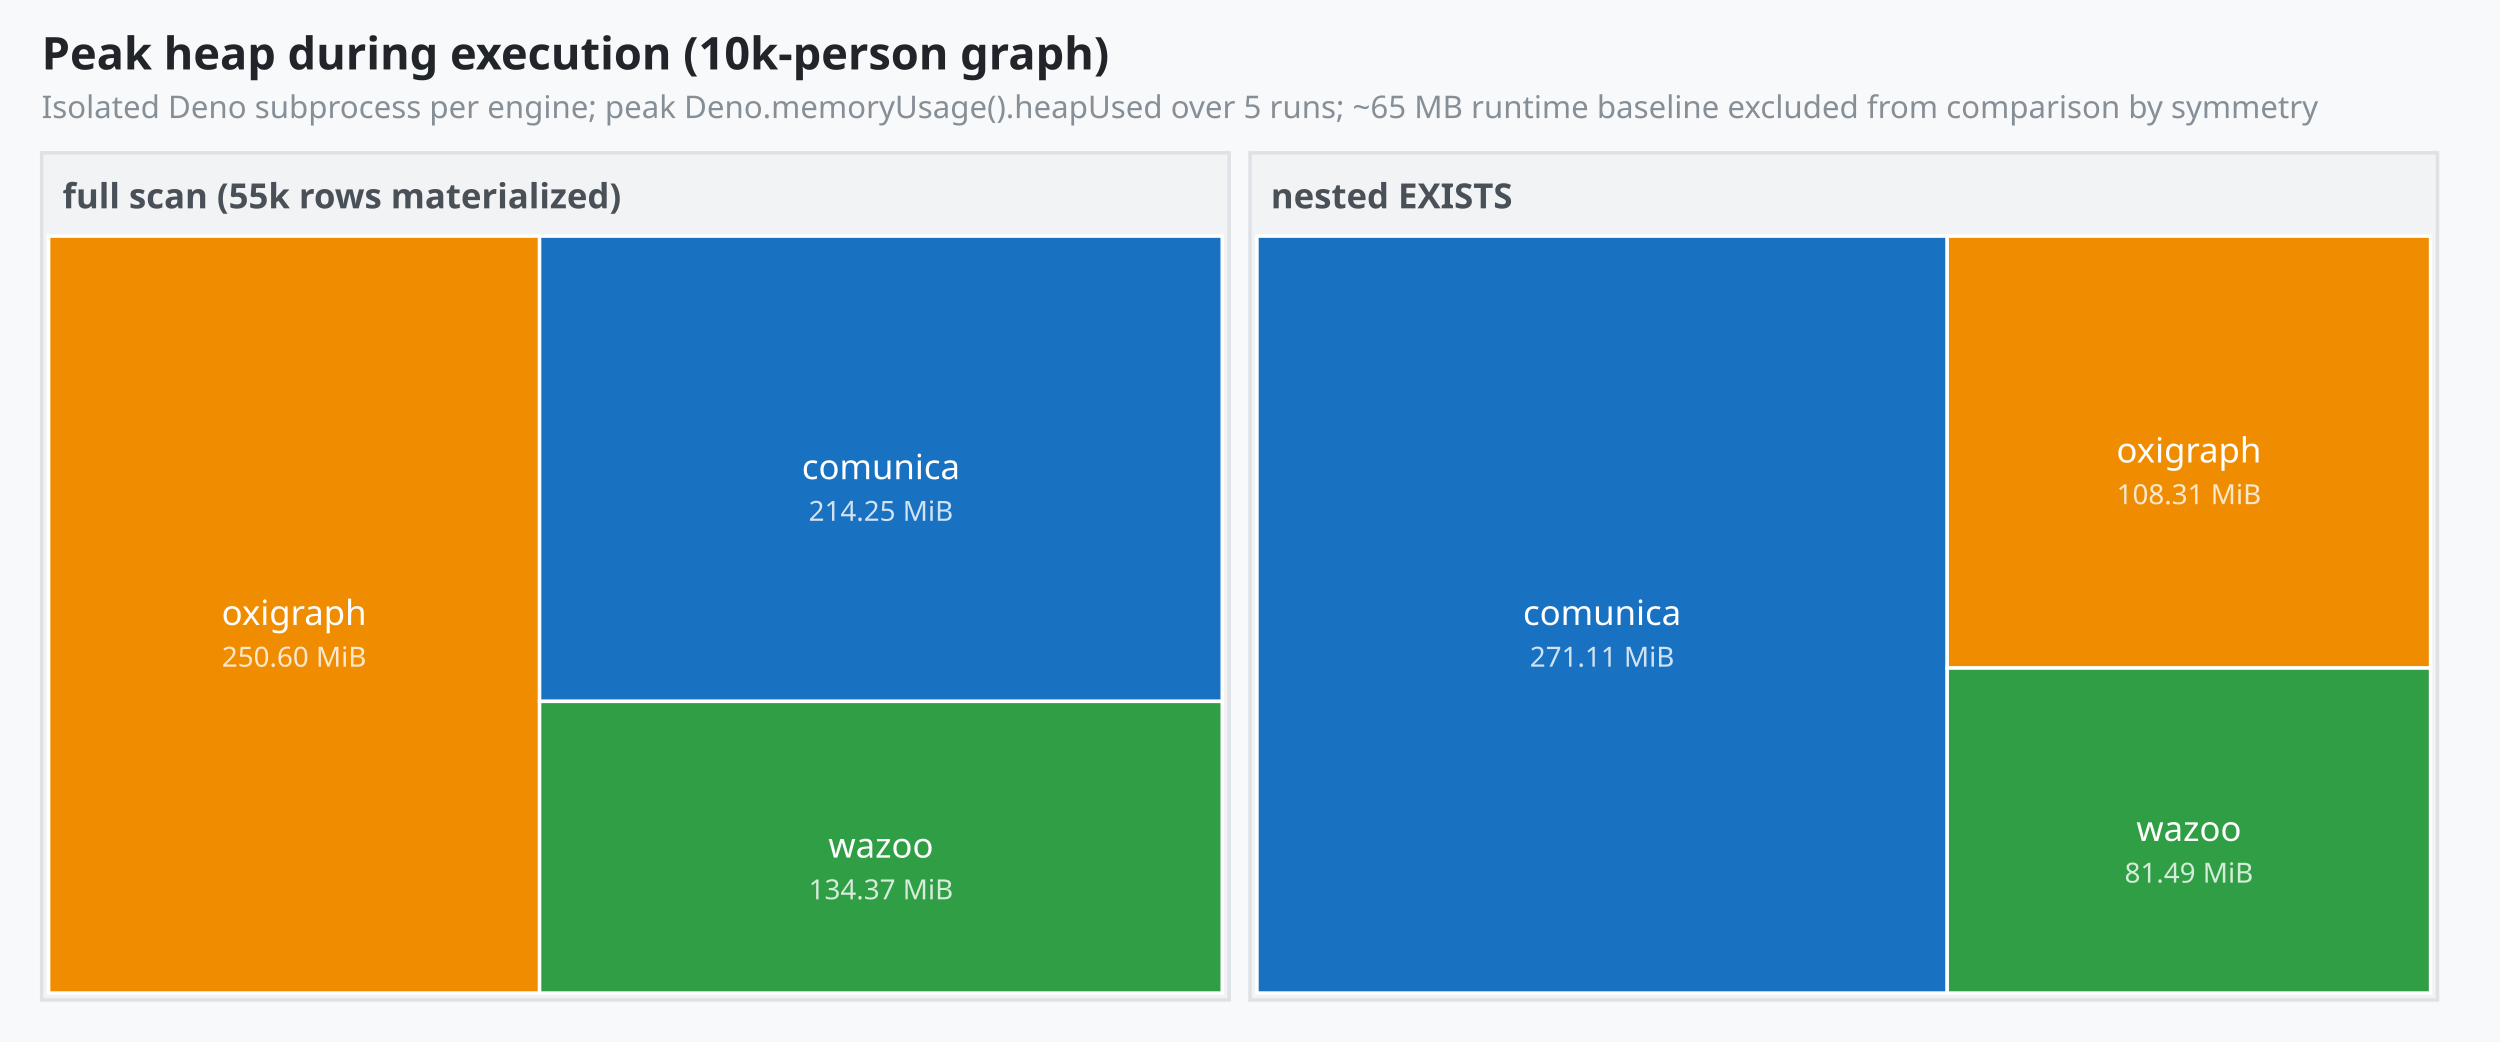
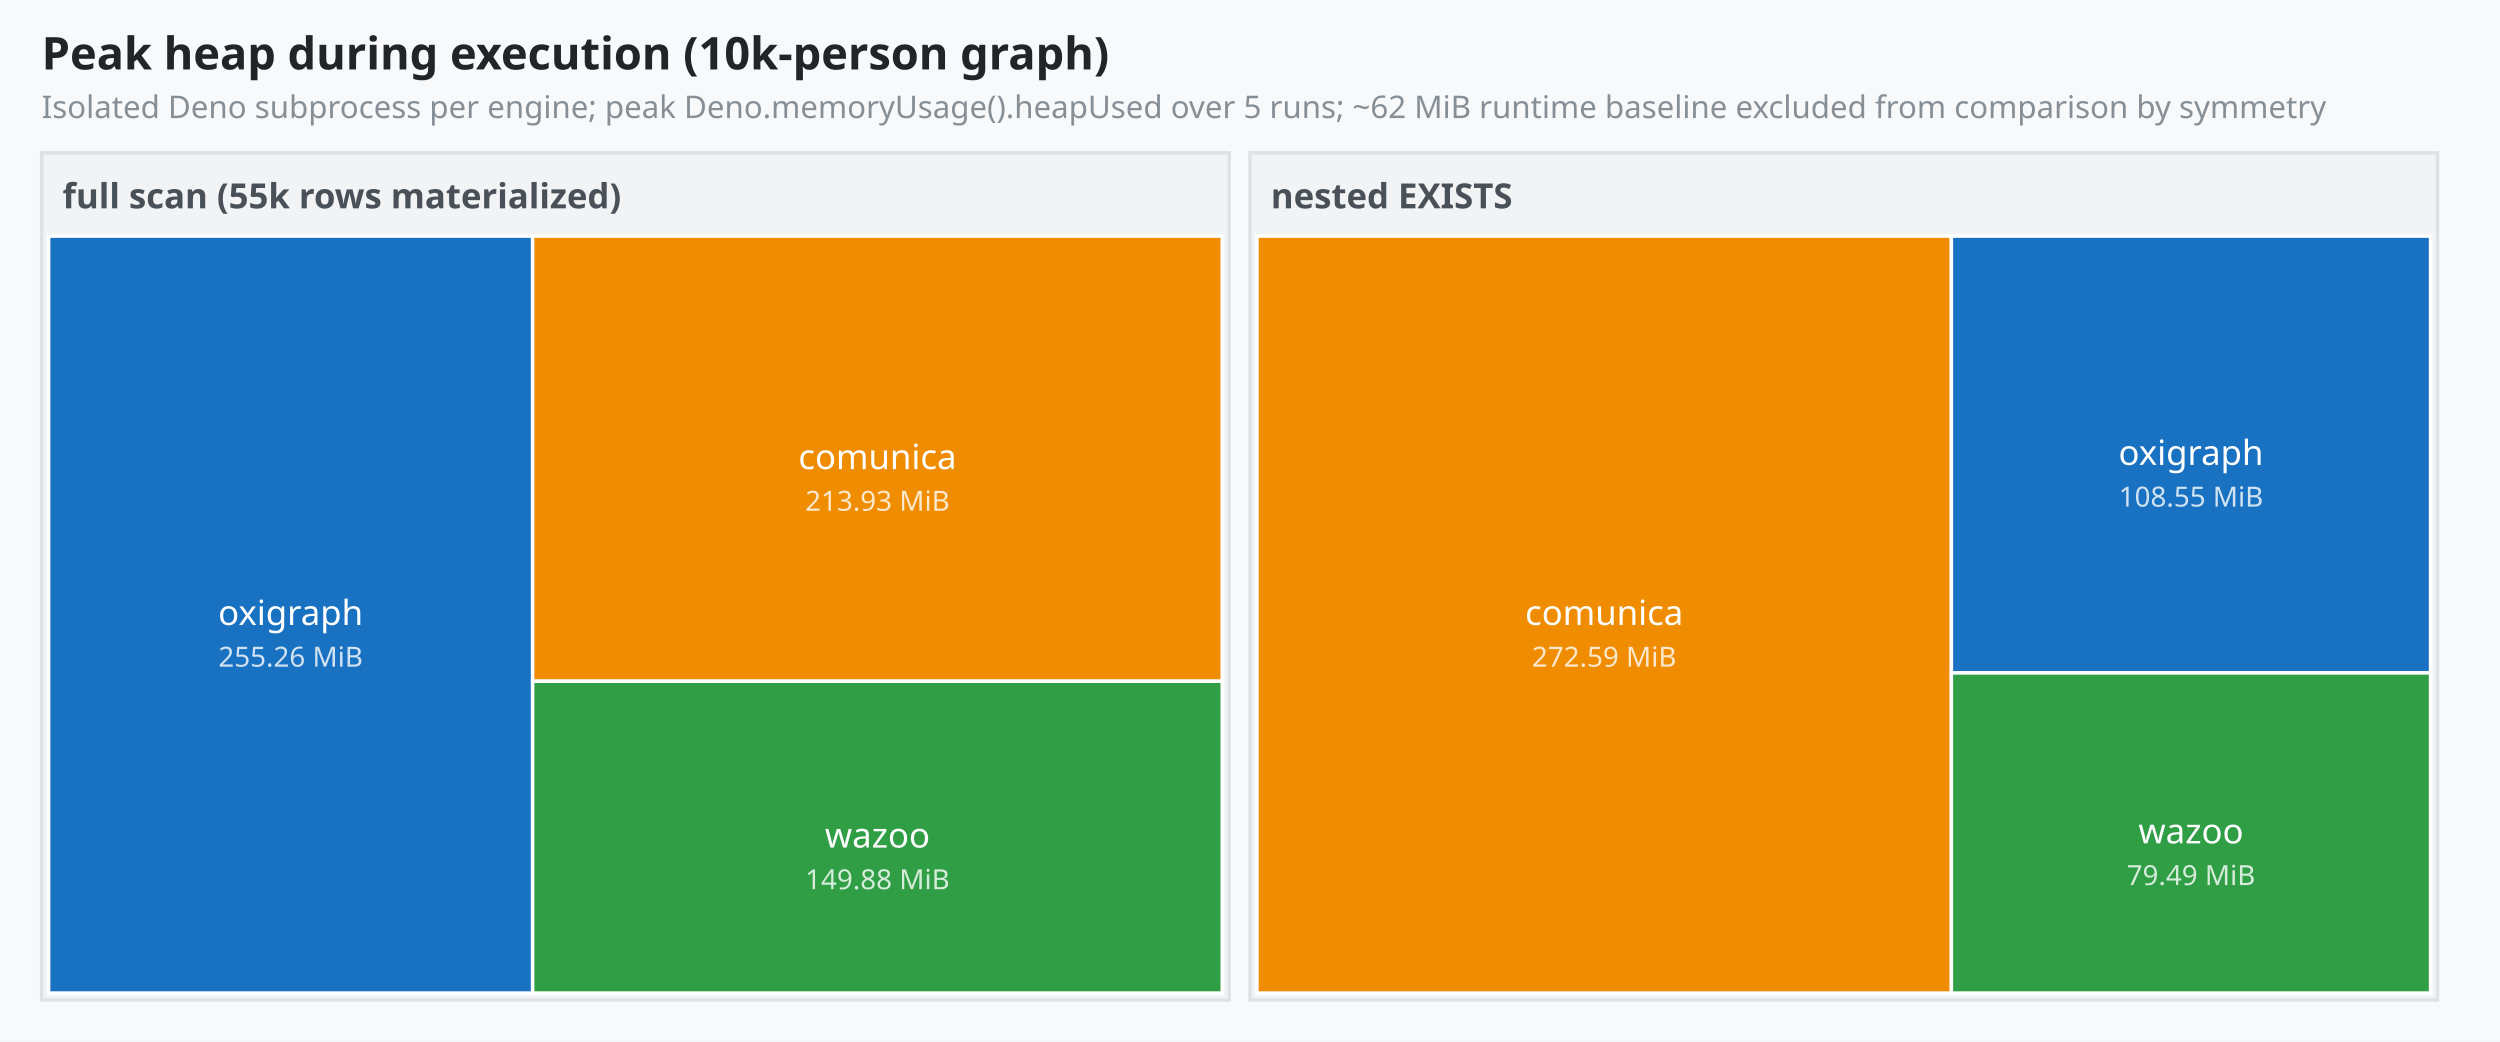
<svg xmlns="http://www.w3.org/2000/svg" viewBox="0 0 720 300" font-family="sans-serif">
  <rect width="720" height="300" fill="#f8f9fa" />
  <text x="12" y="20" font-size="13" font-weight="bold" fill="#212529">Peak heap during execution (10k-person graph)</text>
-   <text x="12" y="34" font-size="9" fill="#868e96">Isolated Deno subprocess per engine; peak Deno.memoryUsage().heapUsed over 5 runs; ~65 MB runtime baseline excluded from comparison by symmetry</text>
+   <text x="12" y="34" font-size="9" fill="#868e96">Isolated Deno subprocess per engine; peak Deno.memoryUsage().heapUsed over 5 runs; ~62 MiB runtime baseline excluded from comparison by symmetry</text>
  <rect x="12.0" y="44.0" width="342.0" height="244.0" fill="#f1f3f5" stroke="#dee2e6" stroke-width="1" />
  <text x="18.0" y="60.0" font-family="sans-serif" font-size="10" font-weight="bold" fill="#495057">full scan (55k rows materialized)</text>
-   <rect x="14.0" y="68.0" width="141.4" height="218.0" fill="#f08c00" stroke="#ffffff" stroke-width="1" />
-   <text x="84.7" y="180.0" text-anchor="middle" font-family="sans-serif" font-size="10" fill="#fff">oxigraph<tspan x="84.7" dy="12" font-size="8" fill="#ffffffcc">250.60 MiB</tspan>
+   <rect x="14.0" y="68.0" width="139.4" height="218.0" fill="#1971c2" stroke="#ffffff" stroke-width="1" />
+   <text x="83.7" y="180.0" text-anchor="middle" font-family="sans-serif" font-size="10" fill="#fff">oxigraph<tspan x="83.7" dy="12" font-size="8" fill="#ffffffcc">255.26 MiB</tspan>
  </text>
-   <rect x="155.4" y="68.0" width="196.6" height="134.0" fill="#1971c2" stroke="#ffffff" stroke-width="1" />
-   <text x="253.7" y="138.0" text-anchor="middle" font-family="sans-serif" font-size="10" fill="#fff">comunica<tspan x="253.7" dy="12" font-size="8" fill="#ffffffcc">214.25 MiB</tspan>
+   <rect x="153.4" y="68.0" width="198.6" height="128.2" fill="#f08c00" stroke="#ffffff" stroke-width="1" />
+   <text x="252.7" y="135.1" text-anchor="middle" font-family="sans-serif" font-size="10" fill="#fff">comunica<tspan x="252.7" dy="12" font-size="8" fill="#ffffffcc">213.93 MiB</tspan>
  </text>
-   <rect x="155.4" y="202.0" width="196.6" height="84.0" fill="#2f9e44" stroke="#ffffff" stroke-width="1" />
-   <text x="253.7" y="247.0" text-anchor="middle" font-family="sans-serif" font-size="10" fill="#fff">wazoo<tspan x="253.7" dy="12" font-size="8" fill="#ffffffcc">134.37 MiB</tspan>
+   <rect x="153.4" y="196.2" width="198.6" height="89.8" fill="#2f9e44" stroke="#ffffff" stroke-width="1" />
+   <text x="252.7" y="244.1" text-anchor="middle" font-family="sans-serif" font-size="10" fill="#fff">wazoo<tspan x="252.7" dy="12" font-size="8" fill="#ffffffcc">149.88 MiB</tspan>
  </text>
  <rect x="360.0" y="44.0" width="342.0" height="244.0" fill="#f1f3f5" stroke="#dee2e6" stroke-width="1" />
  <text x="366.0" y="60.0" font-family="sans-serif" font-size="10" font-weight="bold" fill="#495057">nested EXISTS</text>
-   <rect x="362.0" y="68.0" width="198.8" height="218.0" fill="#1971c2" stroke="#ffffff" stroke-width="1" />
-   <text x="461.4" y="180.0" text-anchor="middle" font-family="sans-serif" font-size="10" fill="#fff">comunica<tspan x="461.4" dy="12" font-size="8" fill="#ffffffcc">271.11 MiB</tspan>
+   <rect x="362.0" y="68.0" width="200.0" height="218.0" fill="#f08c00" stroke="#ffffff" stroke-width="1" />
+   <text x="462.0" y="180.0" text-anchor="middle" font-family="sans-serif" font-size="10" fill="#fff">comunica<tspan x="462.0" dy="12" font-size="8" fill="#ffffffcc">272.59 MiB</tspan>
  </text>
-   <rect x="560.8" y="68.0" width="139.2" height="124.4" fill="#f08c00" stroke="#ffffff" stroke-width="1" />
-   <text x="630.4" y="133.2" text-anchor="middle" font-family="sans-serif" font-size="10" fill="#fff">oxigraph<tspan x="630.4" dy="12" font-size="8" fill="#ffffffcc">108.31 MiB</tspan>
+   <rect x="562.0" y="68.0" width="138.0" height="125.8" fill="#1971c2" stroke="#ffffff" stroke-width="1" />
+   <text x="631.0" y="133.9" text-anchor="middle" font-family="sans-serif" font-size="10" fill="#fff">oxigraph<tspan x="631.0" dy="12" font-size="8" fill="#ffffffcc">108.55 MiB</tspan>
  </text>
-   <rect x="560.8" y="192.4" width="139.2" height="93.6" fill="#2f9e44" stroke="#ffffff" stroke-width="1" />
-   <text x="630.4" y="242.2" text-anchor="middle" font-family="sans-serif" font-size="10" fill="#fff">wazoo<tspan x="630.4" dy="12" font-size="8" fill="#ffffffcc">81.49 MiB</tspan>
+   <rect x="562.0" y="193.8" width="138.0" height="92.2" fill="#2f9e44" stroke="#ffffff" stroke-width="1" />
+   <text x="631.0" y="242.9" text-anchor="middle" font-family="sans-serif" font-size="10" fill="#fff">wazoo<tspan x="631.0" dy="12" font-size="8" fill="#ffffffcc">79.49 MiB</tspan>
  </text>
</svg>
